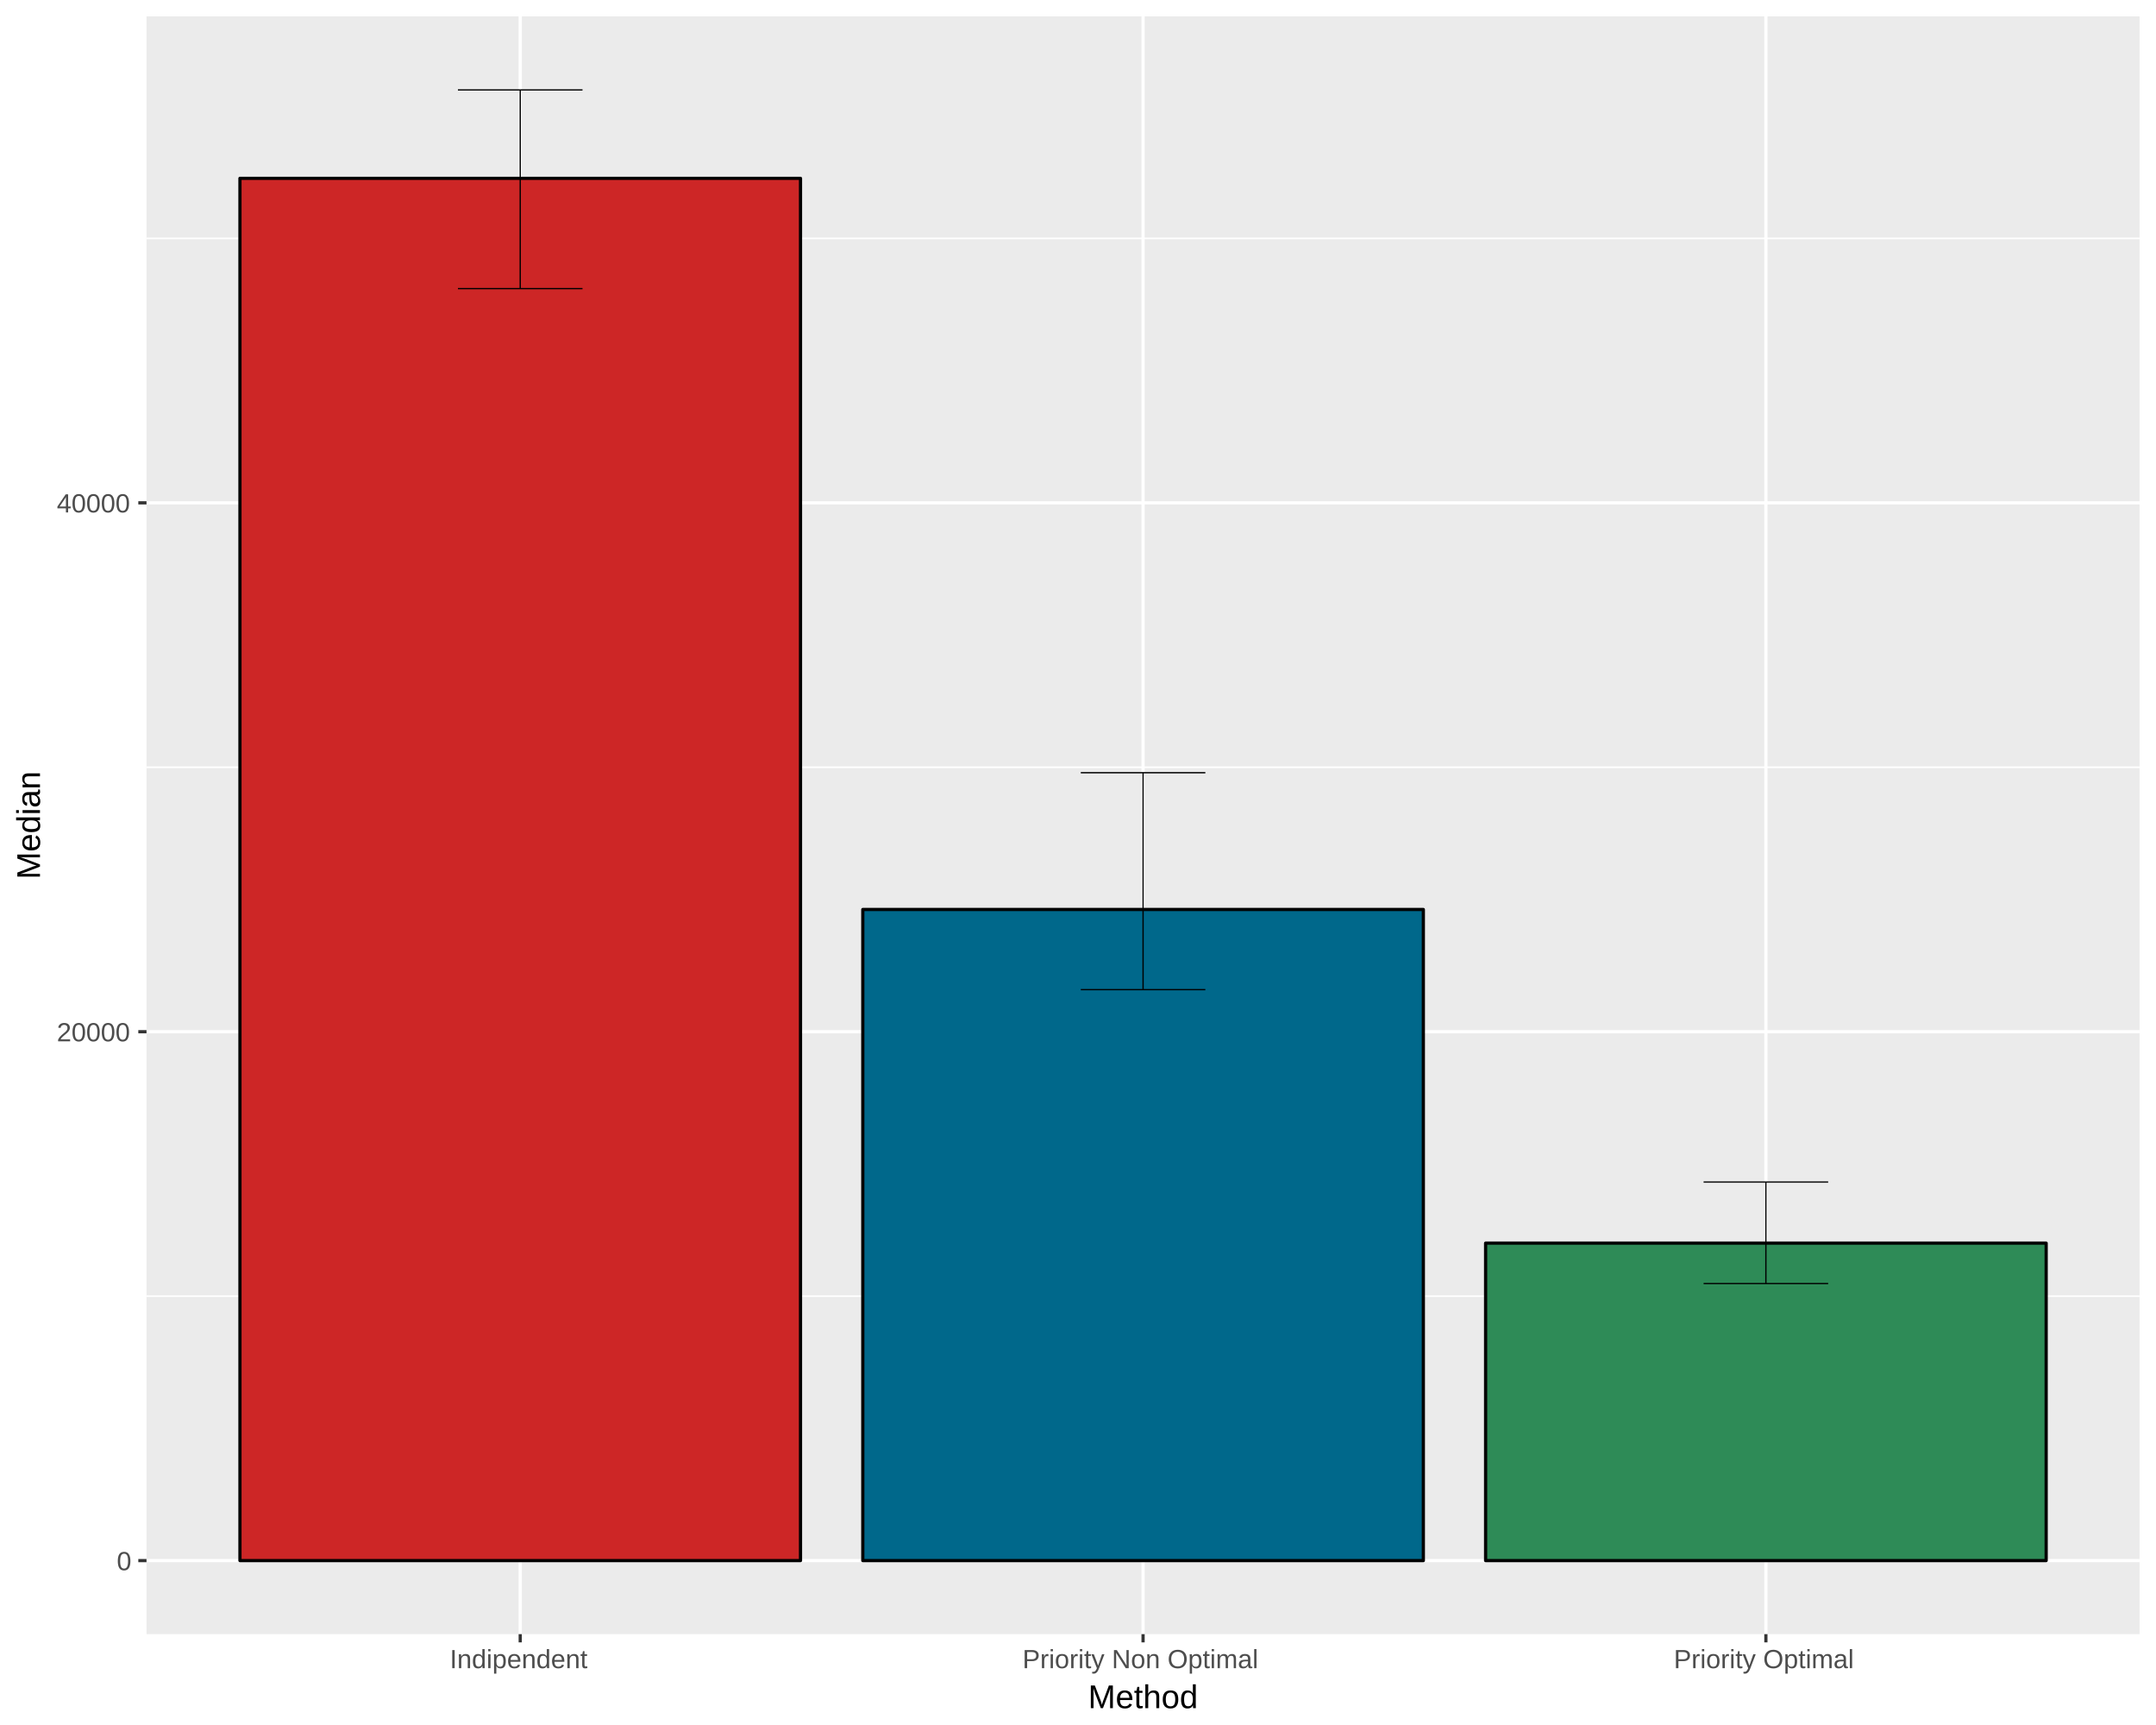
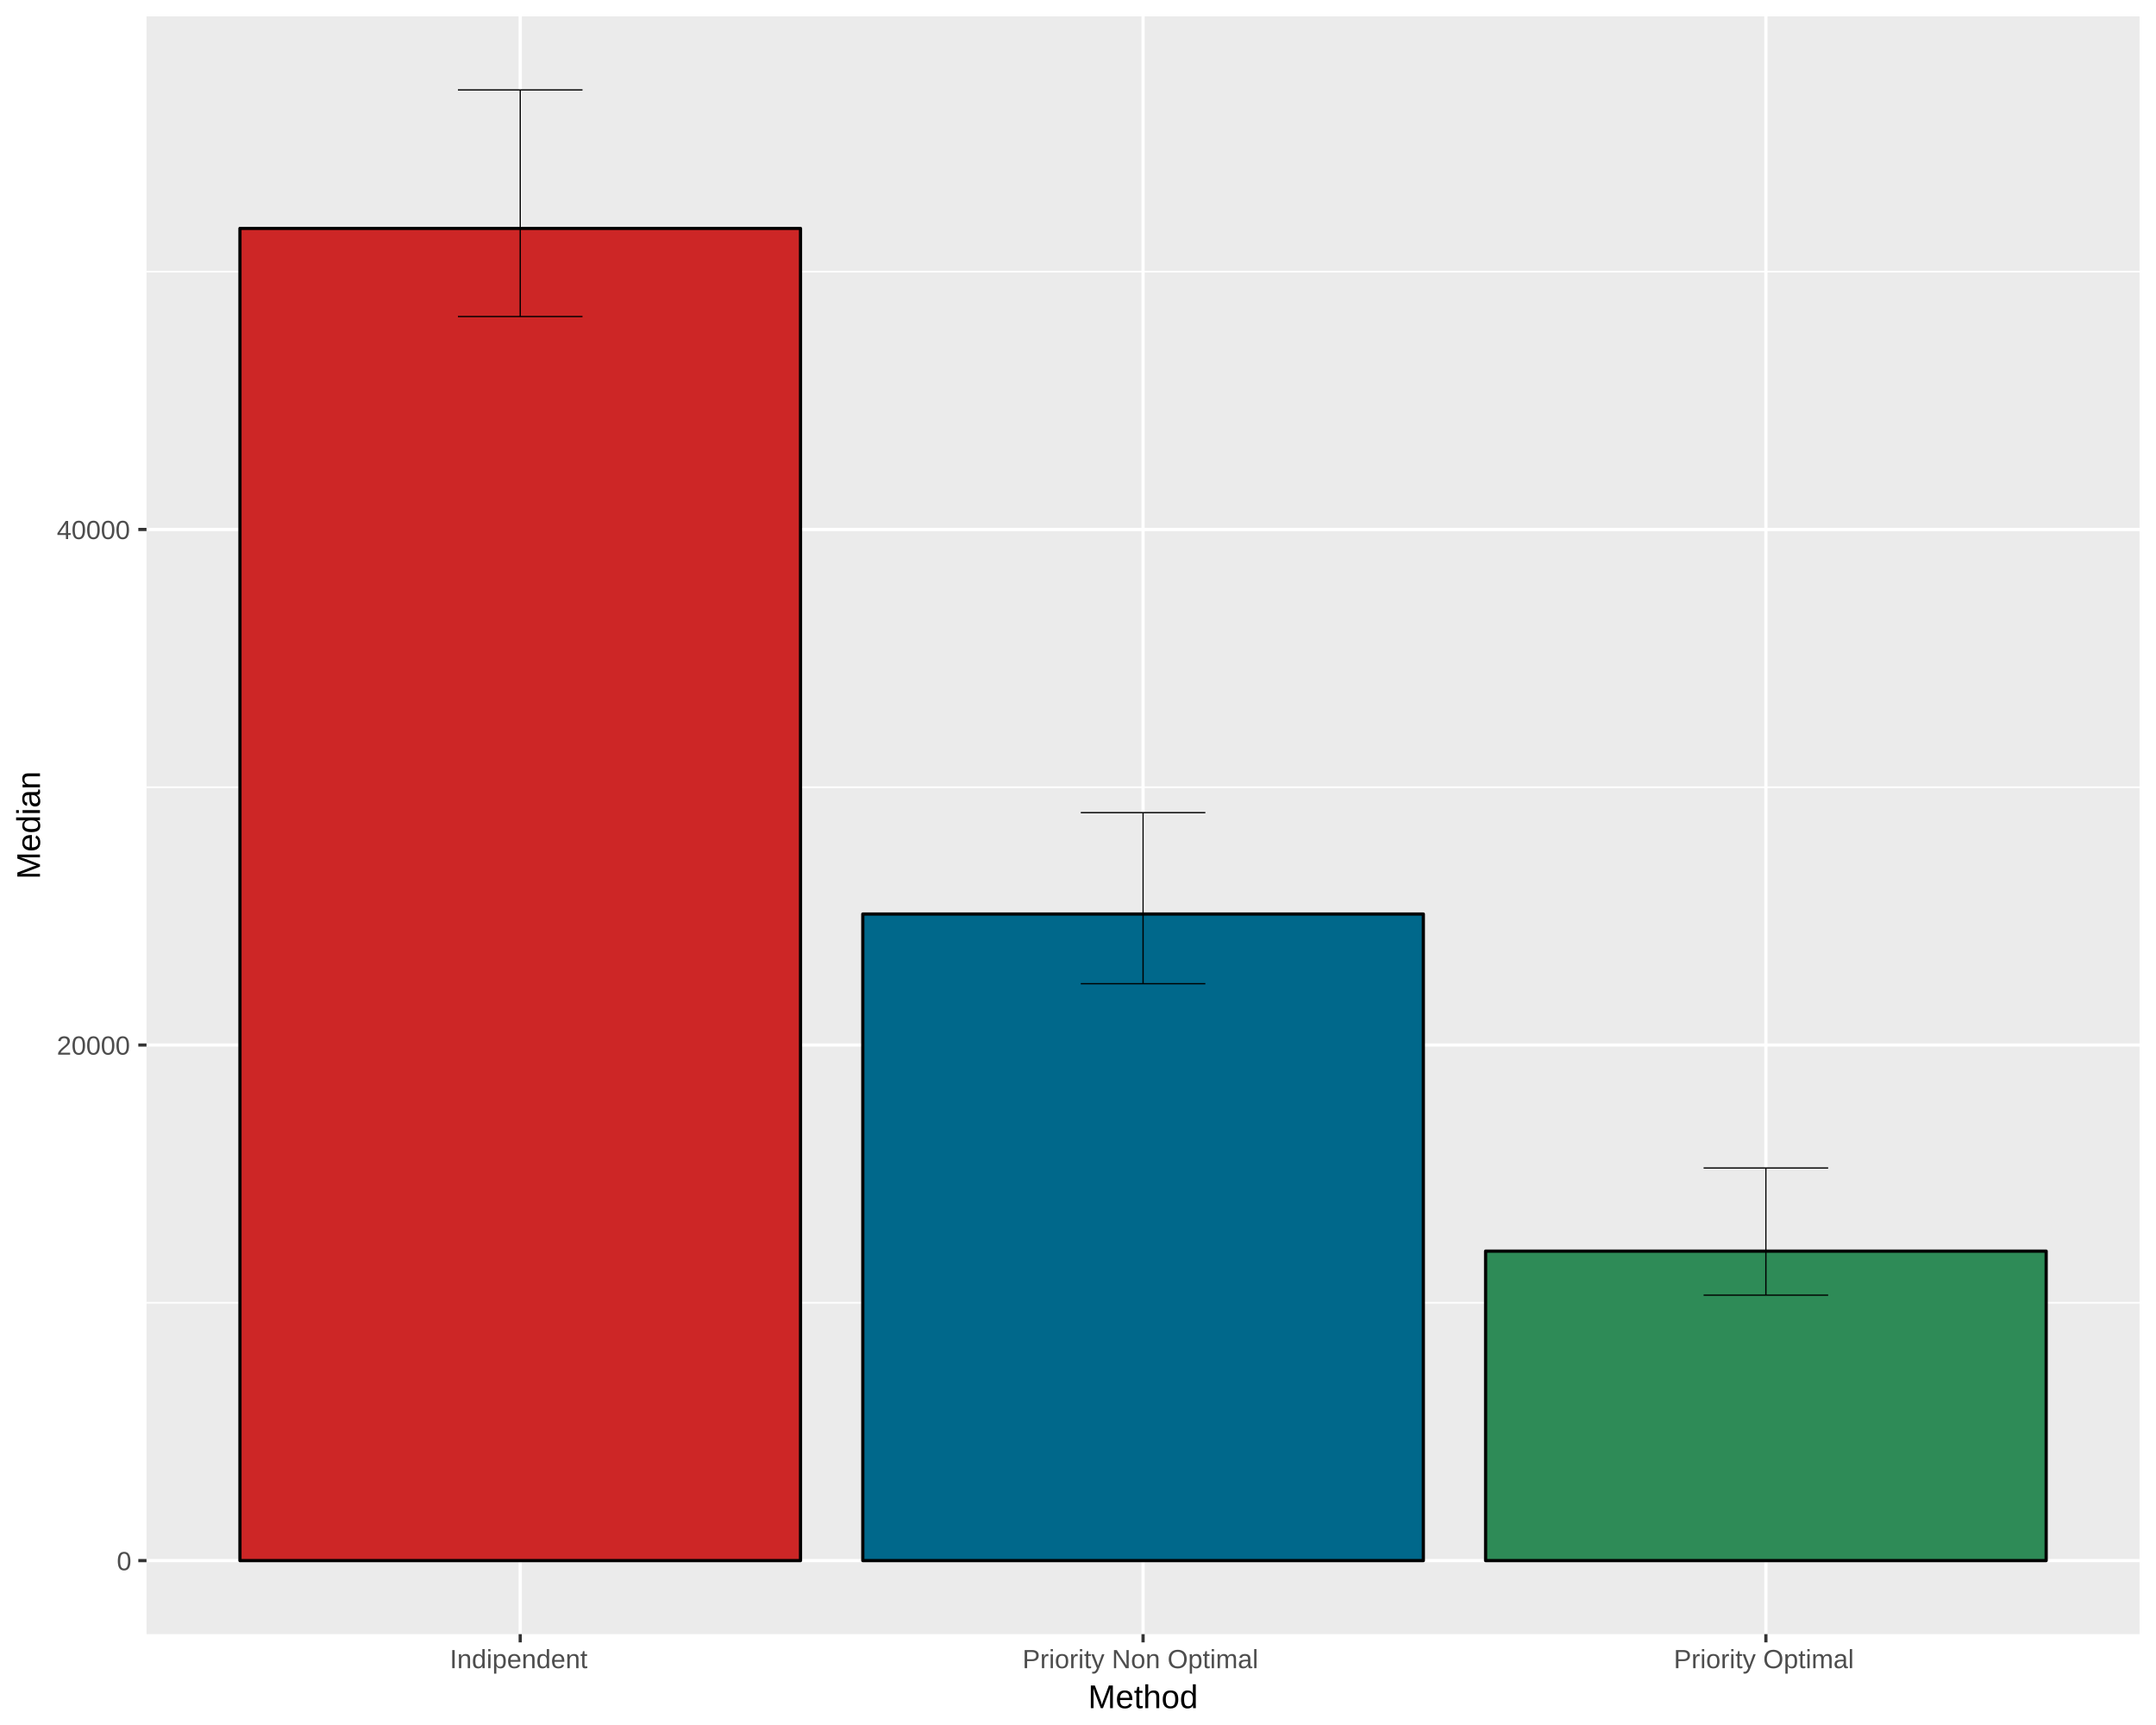
<svg xmlns="http://www.w3.org/2000/svg" viewBox="0 0 720.00 576.00">
  <defs>
    <style type="text/css">
    line, polyline, path, rect, circle {
      fill: none;
      stroke: #000000;
      stroke-linecap: round;
      stroke-linejoin: round;
      stroke-miterlimit: 10.00;
    }
  </style>
  </defs>
  <rect width="100%" height="100%" style="stroke: none; fill: #FFFFFF;" />
  <rect x="0.00" y="0.00" width="720.00" height="576.00" style="stroke-width: 1.07; stroke: #FFFFFF; fill: #FFFFFF;" />
  <defs>
    <clipPath id="cpNDguOTMyOXw3MTQuNTIxfDU0NS42NTZ8NS40Nzk0NQ==">
      <rect x="48.93" y="5.48" width="665.59" height="540.18" />
    </clipPath>
  </defs>
  <rect x="48.93" y="5.48" width="665.59" height="540.18" style="stroke-width: 1.07; stroke: none; fill: #EBEBEB;" clip-path="url(#cpNDguOTMyOXw3MTQuNTIxfDU0NS42NTZ8NS40Nzk0NQ==)" />
-   <polyline points="48.93,432.80 714.52,432.80 " style="stroke-width: 0.53; stroke: #FFFFFF; stroke-linecap: butt;" clip-path="url(#cpNDguOTMyOXw3MTQuNTIxfDU0NS42NTZ8NS40Nzk0NQ==)" />
-   <polyline points="48.93,256.20 714.52,256.20 " style="stroke-width: 0.53; stroke: #FFFFFF; stroke-linecap: butt;" clip-path="url(#cpNDguOTMyOXw3MTQuNTIxfDU0NS42NTZ8NS40Nzk0NQ==)" />
-   <polyline points="48.93,79.60 714.52,79.60 " style="stroke-width: 0.53; stroke: #FFFFFF; stroke-linecap: butt;" clip-path="url(#cpNDguOTMyOXw3MTQuNTIxfDU0NS42NTZ8NS40Nzk0NQ==)" />
+   <polyline points="48.93,435.02 714.52,435.02 " style="stroke-width: 0.53; stroke: #FFFFFF; stroke-linecap: butt;" clip-path="url(#cpNDguOTMyOXw3MTQuNTIxfDU0NS42NTZ8NS40Nzk0NQ==)" />
+   <polyline points="48.93,262.87 714.52,262.87 " style="stroke-width: 0.53; stroke: #FFFFFF; stroke-linecap: butt;" clip-path="url(#cpNDguOTMyOXw3MTQuNTIxfDU0NS42NTZ8NS40Nzk0NQ==)" />
+   <polyline points="48.93,90.71 714.52,90.71 " style="stroke-width: 0.53; stroke: #FFFFFF; stroke-linecap: butt;" clip-path="url(#cpNDguOTMyOXw3MTQuNTIxfDU0NS42NTZ8NS40Nzk0NQ==)" />
  <polyline points="48.93,521.10 714.52,521.10 " style="stroke-width: 1.07; stroke: #FFFFFF; stroke-linecap: butt;" clip-path="url(#cpNDguOTMyOXw3MTQuNTIxfDU0NS42NTZ8NS40Nzk0NQ==)" />
-   <polyline points="48.93,344.50 714.52,344.50 " style="stroke-width: 1.07; stroke: #FFFFFF; stroke-linecap: butt;" clip-path="url(#cpNDguOTMyOXw3MTQuNTIxfDU0NS42NTZ8NS40Nzk0NQ==)" />
-   <polyline points="48.93,167.90 714.52,167.90 " style="stroke-width: 1.07; stroke: #FFFFFF; stroke-linecap: butt;" clip-path="url(#cpNDguOTMyOXw3MTQuNTIxfDU0NS42NTZ8NS40Nzk0NQ==)" />
+   <polyline points="48.93,348.95 714.52,348.95 " style="stroke-width: 1.07; stroke: #FFFFFF; stroke-linecap: butt;" clip-path="url(#cpNDguOTMyOXw3MTQuNTIxfDU0NS42NTZ8NS40Nzk0NQ==)" />
+   <polyline points="48.93,176.79 714.52,176.79 " style="stroke-width: 1.07; stroke: #FFFFFF; stroke-linecap: butt;" clip-path="url(#cpNDguOTMyOXw3MTQuNTIxfDU0NS42NTZ8NS40Nzk0NQ==)" />
  <polyline points="173.73,545.66 173.73,5.48 " style="stroke-width: 1.07; stroke: #FFFFFF; stroke-linecap: butt;" clip-path="url(#cpNDguOTMyOXw3MTQuNTIxfDU0NS42NTZ8NS40Nzk0NQ==)" />
  <polyline points="381.73,545.66 381.73,5.48 " style="stroke-width: 1.07; stroke: #FFFFFF; stroke-linecap: butt;" clip-path="url(#cpNDguOTMyOXw3MTQuNTIxfDU0NS42NTZ8NS40Nzk0NQ==)" />
  <polyline points="589.72,545.66 589.72,5.48 " style="stroke-width: 1.07; stroke: #FFFFFF; stroke-linecap: butt;" clip-path="url(#cpNDguOTMyOXw3MTQuNTIxfDU0NS42NTZ8NS40Nzk0NQ==)" />
-   <rect x="80.13" y="59.55" width="187.20" height="461.55" style="stroke-width: 1.07; stroke-linecap: butt; fill: #CD2626;" clip-path="url(#cpNDguOTMyOXw3MTQuNTIxfDU0NS42NTZ8NS40Nzk0NQ==)" />
-   <rect x="288.13" y="303.69" width="187.20" height="217.41" style="stroke-width: 1.07; stroke-linecap: butt; fill: #00688B;" clip-path="url(#cpNDguOTMyOXw3MTQuNTIxfDU0NS42NTZ8NS40Nzk0NQ==)" />
-   <rect x="496.12" y="415.10" width="187.20" height="106.00" style="stroke-width: 1.07; stroke-linecap: butt; fill: #2E8B57;" clip-path="url(#cpNDguOTMyOXw3MTQuNTIxfDU0NS42NTZ8NS40Nzk0NQ==)" />
+   <rect x="80.13" y="76.27" width="187.20" height="444.84" style="stroke-width: 1.07; stroke-linecap: butt; fill: #CD2626;" clip-path="url(#cpNDguOTMyOXw3MTQuNTIxfDU0NS42NTZ8NS40Nzk0NQ==)" />
+   <rect x="288.13" y="305.21" width="187.20" height="215.89" style="stroke-width: 1.07; stroke-linecap: butt; fill: #00688B;" clip-path="url(#cpNDguOTMyOXw3MTQuNTIxfDU0NS42NTZ8NS40Nzk0NQ==)" />
+   <rect x="496.12" y="417.77" width="187.20" height="103.33" style="stroke-width: 1.07; stroke-linecap: butt; fill: #2E8B57;" clip-path="url(#cpNDguOTMyOXw3MTQuNTIxfDU0NS42NTZ8NS40Nzk0NQ==)" />
  <polyline points="152.93,30.03 194.53,30.03 " style="stroke-width: 0.43; stroke-linecap: butt;" clip-path="url(#cpNDguOTMyOXw3MTQuNTIxfDU0NS42NTZ8NS40Nzk0NQ==)" />
-   <polyline points="173.73,30.03 173.73,96.37 " style="stroke-width: 0.43; stroke-linecap: butt;" clip-path="url(#cpNDguOTMyOXw3MTQuNTIxfDU0NS42NTZ8NS40Nzk0NQ==)" />
-   <polyline points="152.93,96.37 194.53,96.37 " style="stroke-width: 0.43; stroke-linecap: butt;" clip-path="url(#cpNDguOTMyOXw3MTQuNTIxfDU0NS42NTZ8NS40Nzk0NQ==)" />
-   <polyline points="360.93,258.02 402.53,258.02 " style="stroke-width: 0.43; stroke-linecap: butt;" clip-path="url(#cpNDguOTMyOXw3MTQuNTIxfDU0NS42NTZ8NS40Nzk0NQ==)" />
-   <polyline points="381.73,258.02 381.73,330.45 " style="stroke-width: 0.43; stroke-linecap: butt;" clip-path="url(#cpNDguOTMyOXw3MTQuNTIxfDU0NS42NTZ8NS40Nzk0NQ==)" />
-   <polyline points="360.93,330.45 402.53,330.45 " style="stroke-width: 0.43; stroke-linecap: butt;" clip-path="url(#cpNDguOTMyOXw3MTQuNTIxfDU0NS42NTZ8NS40Nzk0NQ==)" />
-   <polyline points="568.92,394.70 610.52,394.70 " style="stroke-width: 0.43; stroke-linecap: butt;" clip-path="url(#cpNDguOTMyOXw3MTQuNTIxfDU0NS42NTZ8NS40Nzk0NQ==)" />
-   <polyline points="589.72,394.70 589.72,428.60 " style="stroke-width: 0.43; stroke-linecap: butt;" clip-path="url(#cpNDguOTMyOXw3MTQuNTIxfDU0NS42NTZ8NS40Nzk0NQ==)" />
-   <polyline points="568.92,428.60 610.52,428.60 " style="stroke-width: 0.43; stroke-linecap: butt;" clip-path="url(#cpNDguOTMyOXw3MTQuNTIxfDU0NS42NTZ8NS40Nzk0NQ==)" />
+   <polyline points="173.73,30.03 173.73,105.69 " style="stroke-width: 0.43; stroke-linecap: butt;" clip-path="url(#cpNDguOTMyOXw3MTQuNTIxfDU0NS42NTZ8NS40Nzk0NQ==)" />
+   <polyline points="152.93,105.69 194.53,105.69 " style="stroke-width: 0.43; stroke-linecap: butt;" clip-path="url(#cpNDguOTMyOXw3MTQuNTIxfDU0NS42NTZ8NS40Nzk0NQ==)" />
+   <polyline points="360.93,271.35 402.53,271.35 " style="stroke-width: 0.43; stroke-linecap: butt;" clip-path="url(#cpNDguOTMyOXw3MTQuNTIxfDU0NS42NTZ8NS40Nzk0NQ==)" />
+   <polyline points="381.73,271.35 381.73,328.47 " style="stroke-width: 0.43; stroke-linecap: butt;" clip-path="url(#cpNDguOTMyOXw3MTQuNTIxfDU0NS42NTZ8NS40Nzk0NQ==)" />
+   <polyline points="360.93,328.47 402.53,328.47 " style="stroke-width: 0.43; stroke-linecap: butt;" clip-path="url(#cpNDguOTMyOXw3MTQuNTIxfDU0NS42NTZ8NS40Nzk0NQ==)" />
+   <polyline points="568.92,390.01 610.52,390.01 " style="stroke-width: 0.43; stroke-linecap: butt;" clip-path="url(#cpNDguOTMyOXw3MTQuNTIxfDU0NS42NTZ8NS40Nzk0NQ==)" />
+   <polyline points="589.72,390.01 589.72,432.46 " style="stroke-width: 0.43; stroke-linecap: butt;" clip-path="url(#cpNDguOTMyOXw3MTQuNTIxfDU0NS42NTZ8NS40Nzk0NQ==)" />
+   <polyline points="568.92,432.46 610.52,432.46 " style="stroke-width: 0.43; stroke-linecap: butt;" clip-path="url(#cpNDguOTMyOXw3MTQuNTIxfDU0NS42NTZ8NS40Nzk0NQ==)" />
  <defs>
    <clipPath id="cpMHw3MjB8NTc2fDA=">
      <rect x="0.00" y="0.00" width="720.00" height="576.00" />
    </clipPath>
  </defs>
  <g clip-path="url(#cpMHw3MjB8NTc2fDA=)">
    <text x="39.00" y="524.32" style="font-size: 8.80px; fill: #4D4D4D; font-family: Arial;" textLength="5.01px" lengthAdjust="spacingAndGlyphs">0</text>
  </g>
  <g clip-path="url(#cpMHw3MjB8NTc2fDA=)">
-     <text x="18.97" y="347.72" style="font-size: 8.80px; fill: #4D4D4D; font-family: Arial;" textLength="25.03px" lengthAdjust="spacingAndGlyphs">20000</text>
+     <text x="18.97" y="352.16" style="font-size: 8.80px; fill: #4D4D4D; font-family: Arial;" textLength="25.03px" lengthAdjust="spacingAndGlyphs">20000</text>
  </g>
  <g clip-path="url(#cpMHw3MjB8NTc2fDA=)">
-     <text x="18.97" y="171.12" style="font-size: 8.80px; fill: #4D4D4D; font-family: Arial;" textLength="25.03px" lengthAdjust="spacingAndGlyphs">40000</text>
+     <text x="18.97" y="180.01" style="font-size: 8.80px; fill: #4D4D4D; font-family: Arial;" textLength="25.03px" lengthAdjust="spacingAndGlyphs">40000</text>
  </g>
  <polyline points="46.19,521.10 48.93,521.10 " style="stroke-width: 1.07; stroke: #333333; stroke-linecap: butt;" clip-path="url(#cpMHw3MjB8NTc2fDA=)" />
-   <polyline points="46.19,344.50 48.93,344.50 " style="stroke-width: 1.07; stroke: #333333; stroke-linecap: butt;" clip-path="url(#cpMHw3MjB8NTc2fDA=)" />
-   <polyline points="46.19,167.90 48.93,167.90 " style="stroke-width: 1.07; stroke: #333333; stroke-linecap: butt;" clip-path="url(#cpMHw3MjB8NTc2fDA=)" />
+   <polyline points="46.19,348.95 48.93,348.95 " style="stroke-width: 1.07; stroke: #333333; stroke-linecap: butt;" clip-path="url(#cpMHw3MjB8NTc2fDA=)" />
+   <polyline points="46.19,176.79 48.93,176.79 " style="stroke-width: 1.07; stroke: #333333; stroke-linecap: butt;" clip-path="url(#cpMHw3MjB8NTc2fDA=)" />
  <polyline points="173.73,548.40 173.73,545.66 " style="stroke-width: 1.07; stroke: #333333; stroke-linecap: butt;" clip-path="url(#cpMHw3MjB8NTc2fDA=)" />
  <polyline points="381.73,548.40 381.73,545.66 " style="stroke-width: 1.07; stroke: #333333; stroke-linecap: butt;" clip-path="url(#cpMHw3MjB8NTc2fDA=)" />
  <polyline points="589.72,548.40 589.72,545.66 " style="stroke-width: 1.07; stroke: #333333; stroke-linecap: butt;" clip-path="url(#cpMHw3MjB8NTc2fDA=)" />
  <g clip-path="url(#cpMHw3MjB8NTc2fDA=)">
    <text x="150.21" y="557.03" style="font-size: 8.80px; fill: #4D4D4D; font-family: Arial;" textLength="47.04px" lengthAdjust="spacingAndGlyphs">Indipendent</text>
  </g>
  <g clip-path="url(#cpMHw3MjB8NTc2fDA=)">
    <text x="341.47" y="557.03" style="font-size: 8.80px; fill: #4D4D4D; font-family: Arial;" textLength="80.52px" lengthAdjust="spacingAndGlyphs">Priority Non Optimal</text>
  </g>
  <g clip-path="url(#cpMHw3MjB8NTc2fDA=)">
    <text x="558.97" y="557.03" style="font-size: 8.80px; fill: #4D4D4D; font-family: Arial;" textLength="61.51px" lengthAdjust="spacingAndGlyphs">Priority Optimal</text>
  </g>
  <g clip-path="url(#cpMHw3MjB8NTc2fDA=)">
    <text x="363.38" y="570.38" style="font-size: 11.00px; font-family: Arial;" textLength="36.69px" lengthAdjust="spacingAndGlyphs">Method</text>
  </g>
  <g clip-path="url(#cpMHw3MjB8NTc2fDA=)">
    <text transform="translate(13.35,293.61) rotate(-90)" style="font-size: 11.00px; font-family: Arial;" textLength="36.08px" lengthAdjust="spacingAndGlyphs">Median</text>
  </g>
</svg>
